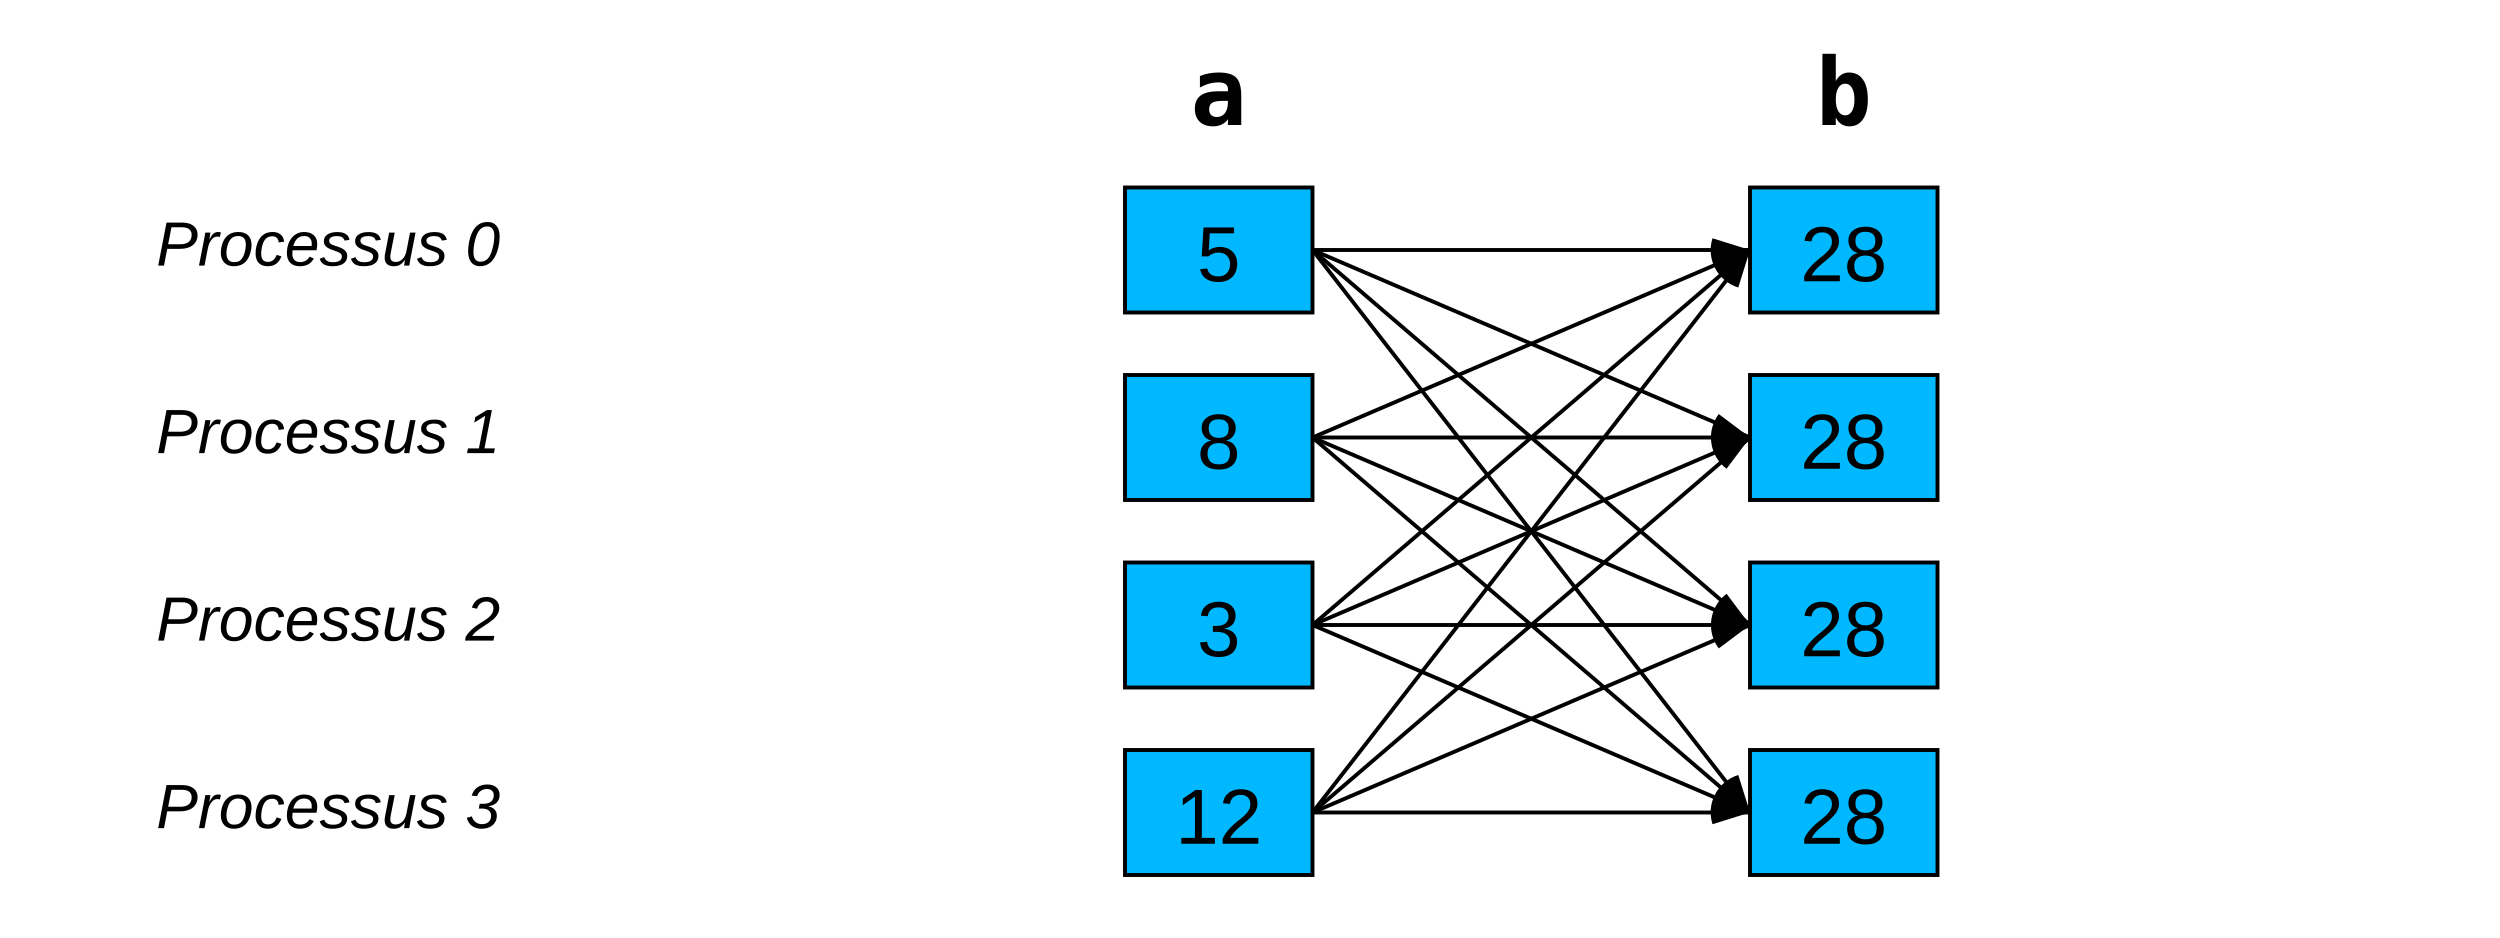
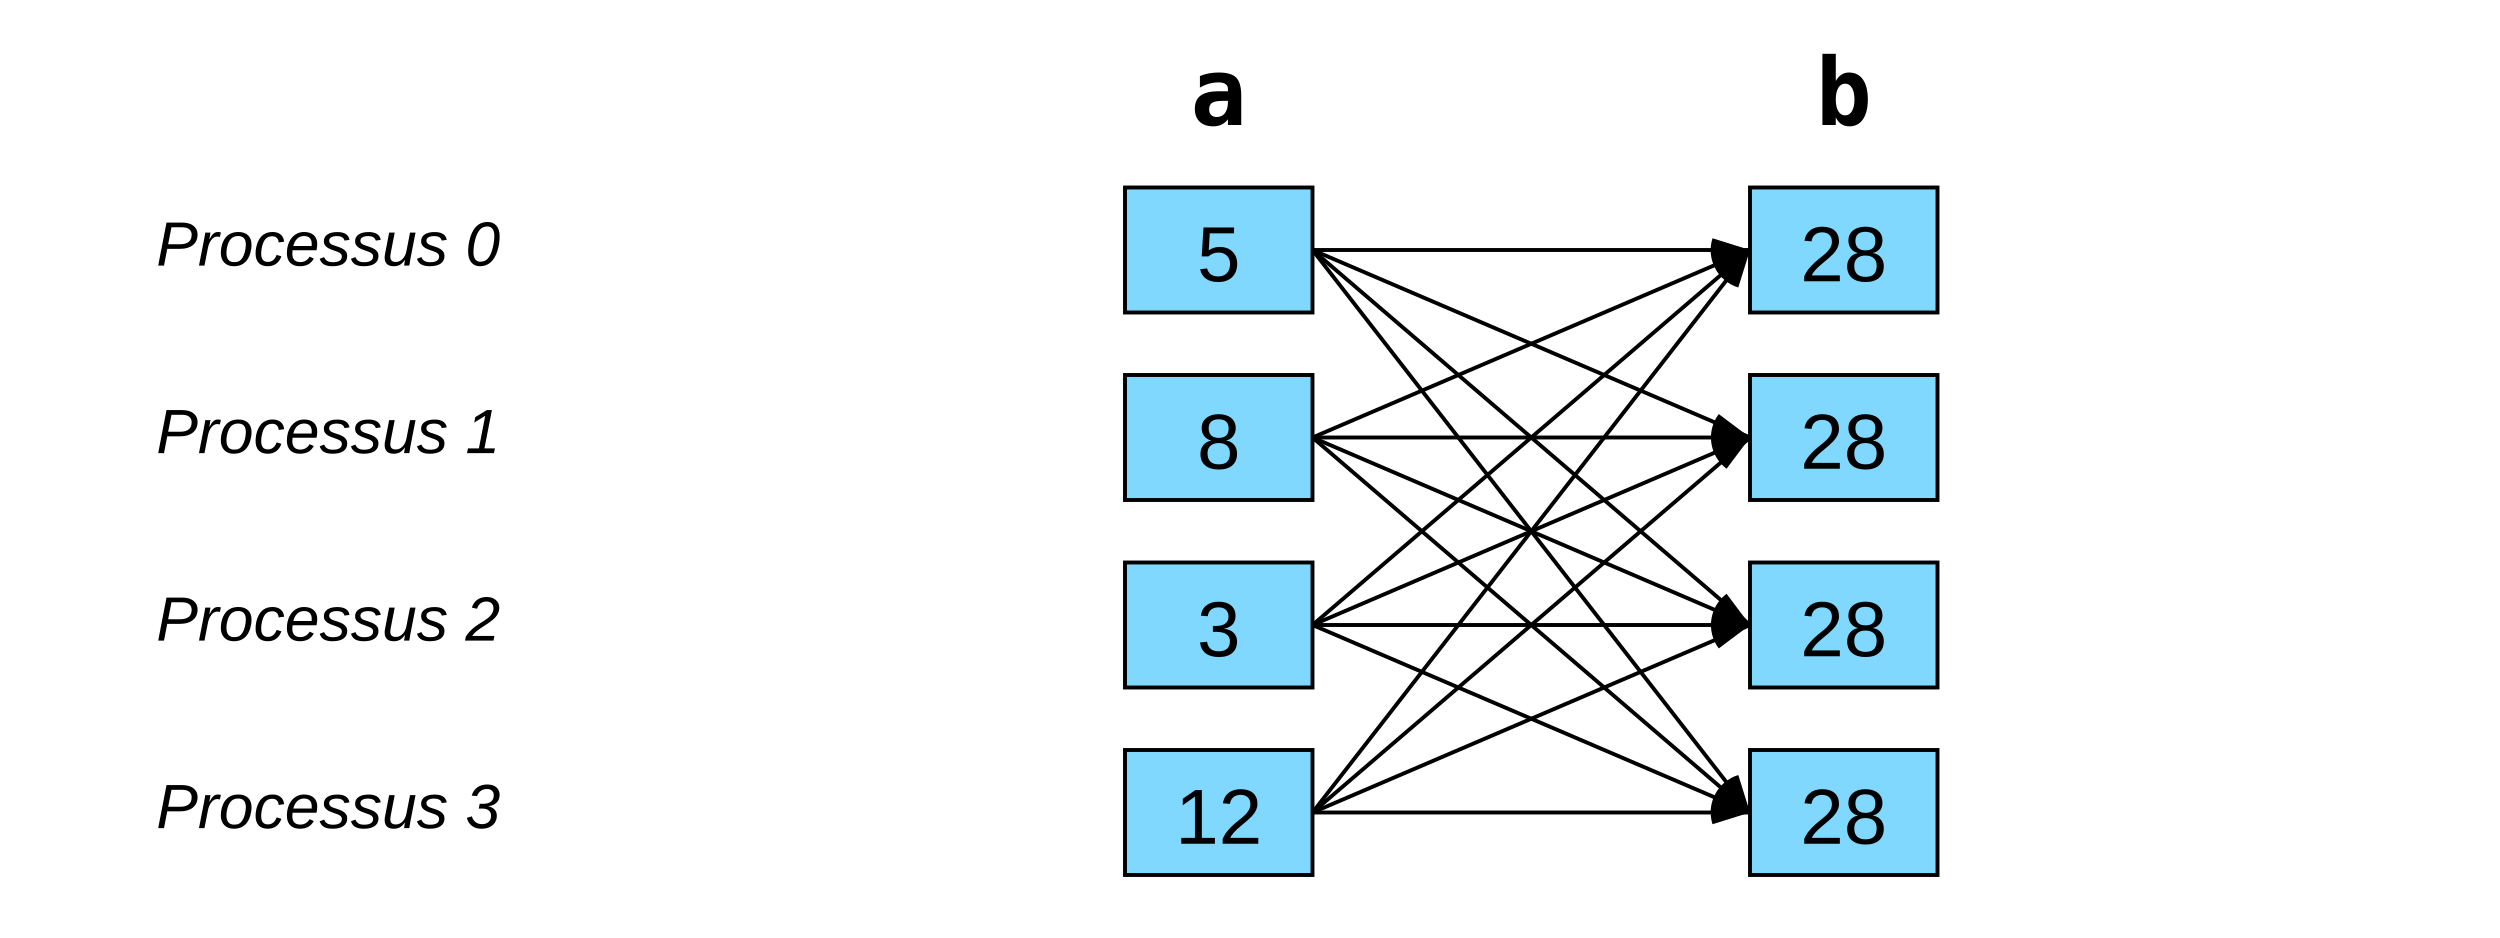
<svg xmlns="http://www.w3.org/2000/svg" viewBox="0 0 640 240">
  <style>
-     .rect-bleu{fill: #00b8ff; stroke: black;}
+     .rect-bleu{fill: #80d8ff; stroke: black;}
    .debug{fill:#ff0000;}
  </style>
  <defs>
    <rect id="rectBleu" width="48" height="32" class="rect-bleu" />
  </defs>
  <rect width="100%" height="100%" fill="None" class="" />
  <g transform="translate(192 0)">
    <g transform="translate(96 0)">
      <use href="#rectBleu" y="48" />
      <use href="#rectBleu" y="96" />
      <use href="#rectBleu" y="144" />
      <use href="#rectBleu" y="192" />
    </g>
    <g transform="translate(144 16)">
      <line x1="0" x2="112" stroke="black" y1="48" y2="48" />
      <line x1="0" x2="112" stroke="black" y1="48" y2="96" />
      <line x1="0" x2="112" stroke="black" y1="48" y2="144" />
      <line x1="0" x2="112" stroke="black" y1="48" y2="192" />
      <path d="M 112 48  l -9.6 -3.0  a 10 10, 0, 0 0, 6.6 12.6 Z" />
      <line x1="0" x2="112" stroke="black" y1="96" y2="48" />
      <line x1="0" x2="112" stroke="black" y1="96" y2="96" />
      <line x1="0" x2="112" stroke="black" y1="96" y2="144" />
      <line x1="0" x2="112" stroke="black" y1="96" y2="192" />
      <path d="M 112 96  l -8.0 -6.0  a 10 10, 0, 0 0, 2.0 14.0 Z" />
      <line x1="0" x2="112" stroke="black" y1="144" y2="48" />
      <line x1="0" x2="112" stroke="black" y1="144" y2="96" />
      <line x1="0" x2="112" stroke="black" y1="144" y2="144" />
      <line x1="0" x2="112" stroke="black" y1="144" y2="192" />
      <path d="M 112 144  l -6.0 -8.0  a 10 10, 0, 0 0, -2.0 14.0 Z" />
      <line x1="0" x2="112" stroke="black" y1="192" y2="48" />
      <line x1="0" x2="112" stroke="black" y1="192" y2="96" />
      <line x1="0" x2="112" stroke="black" y1="192" y2="144" />
      <line x1="0" x2="112" stroke="black" y1="192" y2="192" />
      <path d="M 112 192  l -3.0 -9.6  a 10 10, 0, 0 0, -6.6 12.6 Z" />
    </g>
    <g transform="translate(256 0)">
      <use href="#rectBleu" y="48" />
      <use href="#rectBleu" y="96" />
      <use href="#rectBleu" y="144" />
      <use href="#rectBleu" y="192" />
    </g>
    <g transform="translate(200 32)" text-anchor="middle" font-family="monospace" font-size="24" font-weight="bold">
      <text x="-80">a</text>
      <text x="80">b</text>
    </g>
    <g transform="translate(-152 20)" alignment-baseline="middle" font-family="Arial" font-size="16" font-style="italic">
      <text y="48">Processus 0</text>
      <text y="96">Processus 1</text>
      <text y="144">Processus 2</text>
      <text y="192">Processus 3</text>
    </g>
    <g transform="translate(120 24)" alignment-baseline="middle" text-anchor="middle" font-family="Arial" font-size="20">
      <text y="48">5</text>
      <text y="96">8</text>
      <text y="144">3</text>
      <text y="192">12</text>
    </g>
    <g transform="translate(280 24)" alignment-baseline="middle" text-anchor="middle" font-family="Arial" font-size="20">
      <text y="48">28</text>
      <text y="96">28</text>
      <text y="144">28</text>
      <text y="192">28</text>
    </g>
  </g>
</svg>
